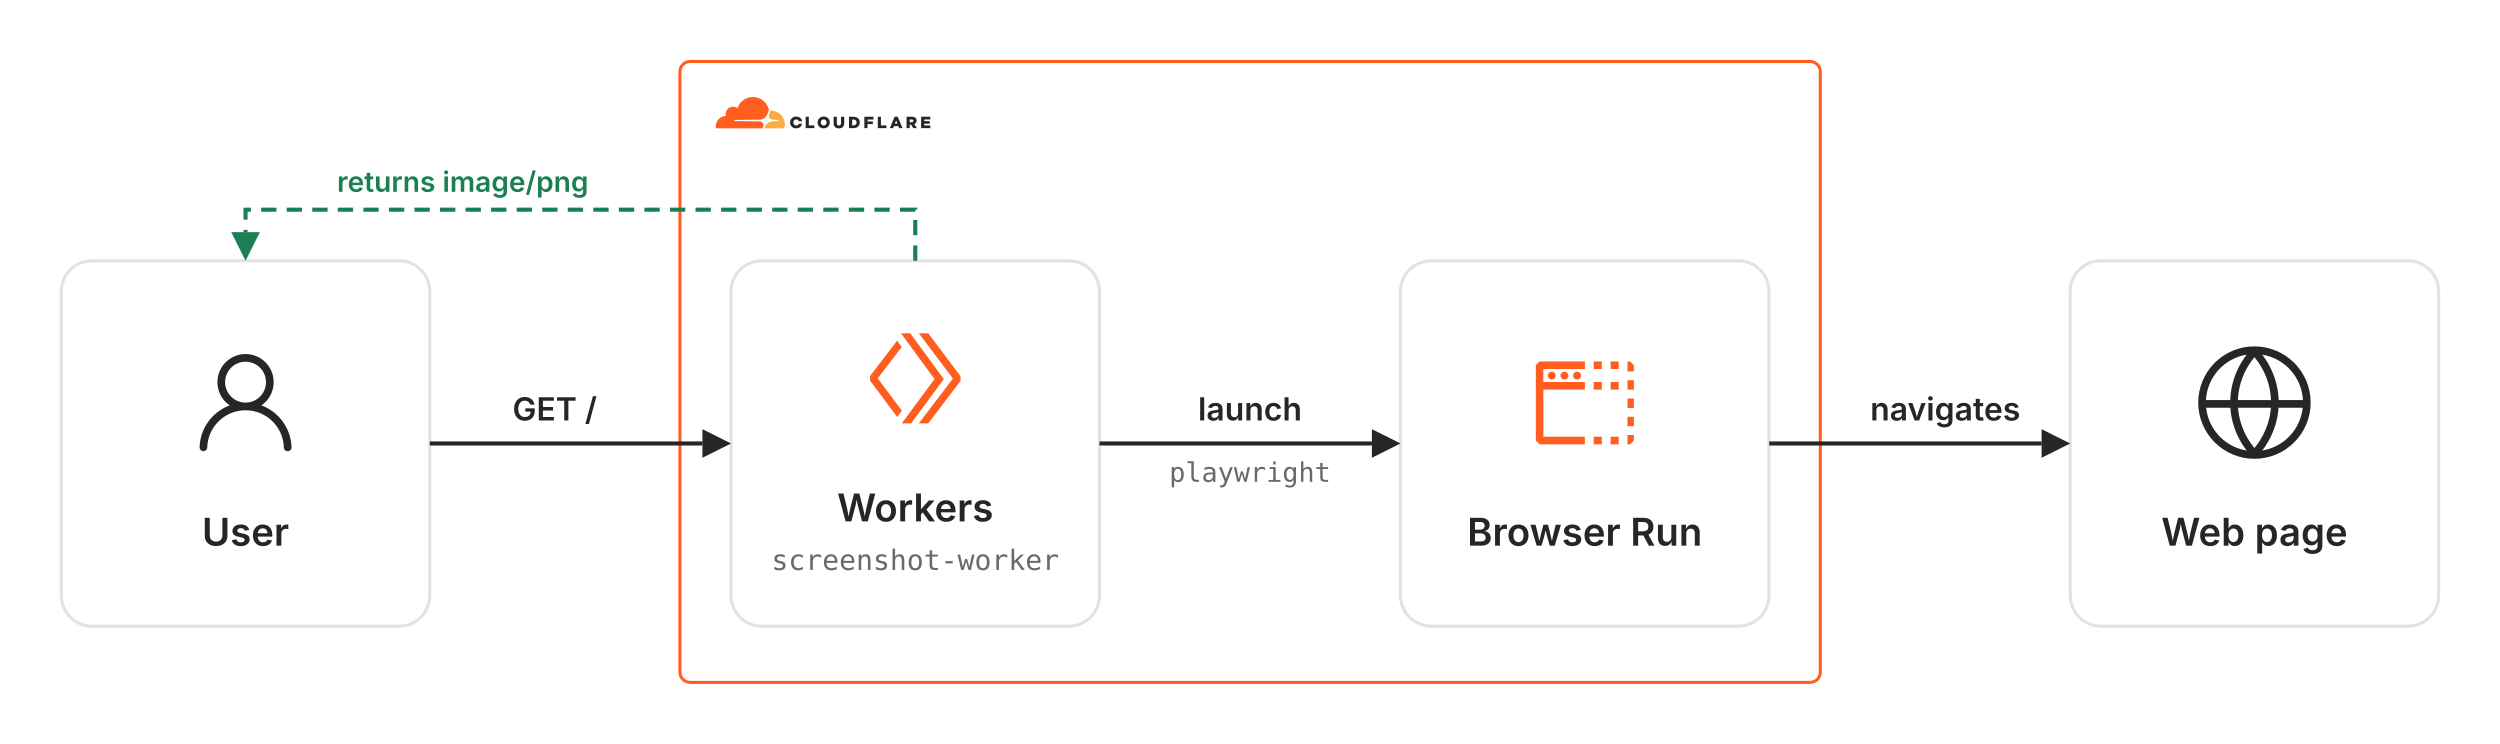
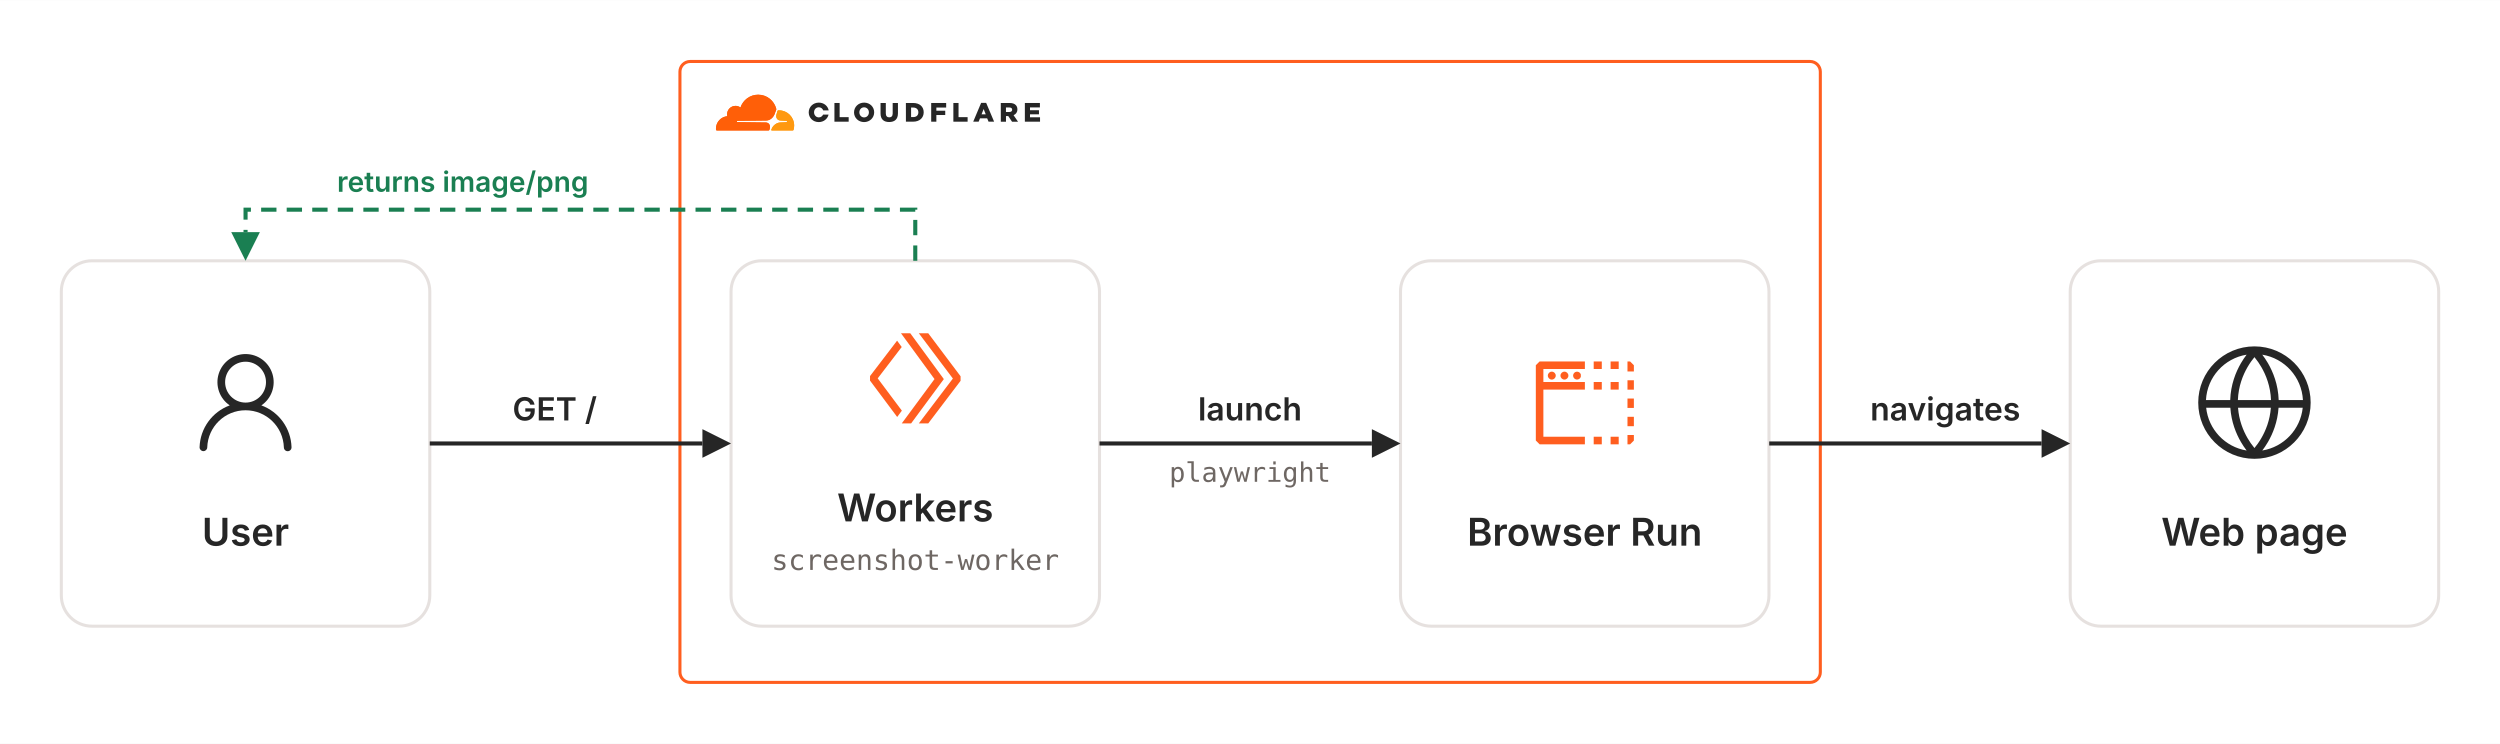
<svg xmlns="http://www.w3.org/2000/svg" width="978" height="291" viewBox="16.0 -4.0 978.4 291.0" style="background:#FFFFFF" role="img">
  <defs>
    <marker id="ar-174017" viewBox="0 0 10 10" refX="0" refY="5" markerWidth="7" markerHeight="7" orient="auto-start-reverse">
      <path d="M0 0 10 5 0 10z" fill="#262626" />
    </marker>
    <marker id="ok-174017" viewBox="0 0 10 10" refX="0" refY="5" markerWidth="7" markerHeight="7" orient="auto-start-reverse">
      <path d="M0 0 10 5 0 10z" fill="#1A7F52" />
    </marker>
  </defs>
  <rect x="16.0" y="-4.0" width="978.4" height="291.0" fill="#FFFFFF" />
  <rect x="282.1" y="20.0" width="446.3" height="243.0" rx="4" fill="none" stroke="#FF5E1F" stroke-width="1.2" />
-   <g transform="translate(296.1,33.9) scale(0.36221) translate(-0.09,-3.013)">
-     <g clip-path="url(#cf-a)">
-       <path d="m51.027 36.435.378-1.33c.459-1.573.288-3.038-.477-4.105-.702-.986-1.872-1.564-3.294-1.637l-26.907-.343a.526.526 0 0 1-.423-.226.544.544 0 0 1-.054-.489c.09-.262.35-.47.62-.479l27.151-.343c3.222-.145 6.705-2.776 7.929-5.977l1.547-4.07a.895.895 0 0 0 .063-.343c0-.064-.009-.127-.018-.19-1.745-7.948-8.81-13.89-17.242-13.89-7.775 0-14.38 5.046-16.747 12.054a7.947 7.947 0 0 0-5.589-1.555c-3.734.37-6.731 3.39-7.1 7.143a7.996 7.996 0 0 0 .207 2.795C4.978 23.63.09 28.649.09 34.807c0 .56.046 1.103.118 1.646a.525.525 0 0 0 .522.452l49.666.009h.018a.663.663 0 0 0 .612-.48Z" fill="#FF5E1F" />
-       <path d="M59.99 17.736c-.251 0-.495.01-.746.018a.248.248 0 0 0-.117.027.433.433 0 0 0-.27.29l-1.062 3.671c-.46 1.573-.288 3.038.477 4.105.702.986 1.872 1.565 3.293 1.637l5.733.344c.17.009.315.09.405.226a.546.546 0 0 1 .063.488c-.09.262-.351.47-.621.48l-5.958.343c-3.23.154-6.722 2.776-7.946 5.977l-.432 1.13a.32.32 0 0 0 .28.434h20.527a.56.56 0 0 0 .53-.398c.36-1.275.55-2.613.55-4.005 0-8.148-6.588-14.767-14.706-14.767Z" fill="#FBAD41" />
-       <path d="M97.309 24.363h3.392v9.323h5.94v2.984h-9.332V24.363ZM110.16 30.55v-.037c0-3.535 2.835-6.402 6.614-6.402 3.781 0 6.579 2.83 6.579 6.366v.036c0 3.536-2.834 6.402-6.614 6.402s-6.579-2.83-6.579-6.365Zm9.728 0v-.037c0-1.772-1.277-3.327-3.149-3.327-1.854 0-3.096 1.51-3.096 3.291v.036c0 1.773 1.278 3.328 3.131 3.328 1.873 0 3.114-1.51 3.114-3.291ZM127.51 31.272v-6.909h3.446v6.845c0 1.773.891 2.623 2.259 2.623 1.367 0 2.259-.805 2.259-2.532v-6.927h3.446V31.2c0 3.979-2.258 5.715-5.741 5.715-3.483-.018-5.669-1.79-5.669-5.642ZM144.123 24.363h4.724c4.375 0 6.912 2.532 6.912 6.086v.036c0 3.554-2.574 6.194-6.984 6.194h-4.652V24.363Zm4.779 9.287c2.033 0 3.375-1.121 3.375-3.11v-.037c0-1.971-1.35-3.11-3.375-3.11h-1.386v6.257h1.386ZM160.689 24.363h9.81v2.984h-6.407v2.098h5.795v2.83h-5.795v4.395h-3.403V24.363ZM175.225 24.363h3.392v9.323h5.931v2.984h-9.323V24.363ZM193.429 24.273h3.276l5.219 12.398h-3.645l-.891-2.198h-4.724l-.873 2.198h-3.572l5.21-12.398Zm2.97 7.542-1.368-3.5-1.386 3.5h2.754ZM206.289 24.363h5.796c1.871 0 3.168.498 3.987 1.338.719.706 1.088 1.655 1.088 2.867v.036c0 1.881-.999 3.129-2.519 3.78l2.924 4.295h-3.923l-2.467-3.725h-1.493v3.725h-3.393V24.363Zm5.633 5.905c1.152 0 1.819-.56 1.819-1.456v-.036c0-.968-.703-1.456-1.836-1.456h-2.223v2.957h2.24v-.009ZM222.057 24.363h9.853v2.903h-6.488v1.863h5.876v2.685h-5.876v1.953H232v2.903h-9.943V24.363ZM89.875 31.996c-.477 1.076-1.476 1.845-2.808 1.845-1.853 0-3.131-1.546-3.131-3.328v-.036c0-1.772 1.242-3.291 3.095-3.291 1.395 0 2.466.868 2.916 2.043h3.582c-.576-2.93-3.132-5.118-6.462-5.118-3.78 0-6.614 2.867-6.614 6.402v.037c0 3.535 2.799 6.366 6.578 6.366 3.231 0 5.76-2.107 6.426-4.929h-3.582v.01Z" fill="#262626" />
+   <g transform="translate(296.1,33.0) scale(0.4667)" fill="#FF5E1F">
+     <g clip-path="url(#8f4f27-cf-logo-clip0_746_2)">
+       <path fill="#ff9910" d="M53.12 13.125c6.997 0 12.668 5.708 12.668 12.75 0 1.255-.18 2.468-.516 3.614a.72.72 0 0 1-.694.511H46.953a.375.375 0 0 1-.348-.51l.337-.882c1.076-2.833 4.146-5.154 6.987-5.29l5.384-.277a.543.543 0 0 0 .514-.544.543.543 0 0 0-.51-.544l-5.056-.299c-2.718-.14-4.046-2.56-3.315-5.081l.842-2.902a.72.72 0 0 1 .646-.527q.34-.02.686-.019" />
+       <path fill="#ff5f08" d="M35.609 0c7.295 0 13.424 5.025 15.157 11.824.073.285.05.586-.054.862l-1.388 3.677c-1.076 2.833-3.842 5.29-6.97 5.29l-24.105.278a.533.533 0 0 0-.525.535c0 .293.234.531.524.535l23.765.316c2.724 0 4.046 2.56 3.316 5.081l-.307 1.061a.75.75 0 0 1-.716.541H.964a.71.71 0 0 1-.718-.646 11 11 0 0 1-.034-.854c0-5.476 4.166-9.973 9.482-10.456a7.2 7.2 0 0 1-.167-1.544c0-3.935 3.17-7.125 7.08-7.125 1.555 0 2.994.506 4.162 1.362C22.849 4.497 28.707 0 35.609 0" />
+       <path fill="#ff9910" d="M53.12 13.125c6.997 0 12.668 5.708 12.668 12.75 0 1.255-.18 2.468-.516 3.614a.72.72 0 0 1-.694.511H46.953a.375.375 0 0 1-.348-.51l.337-.882c1.076-2.833 4.146-5.154 6.987-5.29l5.384-.277a.543.543 0 0 0 .514-.544.543.543 0 0 0-.51-.544l-5.056-.299c-2.718-.14-4.046-2.56-3.315-5.081l.842-2.902a.72.72 0 0 1 .646-.527q.34-.02.686-.019" />
+       <path fill="#ff5f08" d="M35.609 0c7.295 0 13.424 5.025 15.157 11.824.073.285.05.586-.054.862l-1.388 3.677c-1.076 2.833-3.842 5.29-6.97 5.29l-24.105.278a.533.533 0 0 0-.525.535c0 .293.234.531.524.535l23.765.316c2.724 0 4.046 2.56 3.316 5.081l-.307 1.061a.75.75 0 0 1-.716.541H.964a.71.71 0 0 1-.718-.646 11 11 0 0 1-.034-.854c0-5.476 4.166-9.973 9.482-10.456a7.2 7.2 0 0 1-.167-1.544c0-3.935 3.17-7.125 7.08-7.125 1.555 0 2.994.506 4.162 1.362C22.849 4.497 28.707 0 35.609 0" />
    </g>
    <defs>
-       <clipPath id="cf-a">
-         <path d="M.092 2H232v35.929H.092z" fill="none" />
+       <clipPath id="8f4f27-cf-logo-clip0_746_2">
+         <path fill="#fff" d="M0 0h66v30H0z" />
      </clipPath>
    </defs>
+   </g>
+   <g transform="translate(332.5,36.1) scale(0.1305)" fill="#262626">
+     <path d="M77.102 1.1H92.701V43.6H119.802V57.2H77.102V1.1Z" fill="#262626" />
+     <path d="M135.898 29.3V29.2C135.898 13.1 148.898 0 166.198 0C183.498 0 196.298 12.9 196.298 29V29.2C196.298 45.3 183.298 58.4 165.998 58.4C148.798 58.3 135.898 45.4 135.898 29.3ZM180.498 29.3V29.2C180.498 21.1 174.698 14.1 166.098 14.1C157.598 14.1 151.898 21 151.898 29.1V29.3C151.898 37.4 157.698 44.4 166.198 44.4C174.798 44.3 180.498 37.4 180.498 29.3Z" fill="#262626" />
+     <path d="M215.398 32.6V1.1H231.198V32.3C231.198 40.4 235.298 44.2 241.498 44.2C247.698 44.2 251.798 40.5 251.798 32.7V1.1H267.598V32.2C267.598 50.3 257.298 58.2 241.298 58.2C225.398 58.3 215.398 50.2 215.398 32.6Z" fill="#262626" />
+     <path d="M291.398 1.1H313.098C333.098 1.1 344.798 12.6 344.798 28.8V29C344.798 45.2 332.998 57.2 312.798 57.2H291.498L291.398 1.1ZM313.298 43.4C322.598 43.4 328.798 38.3 328.798 29.2V29C328.798 20 322.598 14.8 313.298 14.8H306.998V43.3L313.298 43.4Z" fill="#262626" />
+     <path d="M367.297 1.1H412.197V14.8H382.797V24.3H409.397V37.2H382.797V57.2H367.297V1.1Z" fill="#262626" />
+     <path d="M433.797 1.1H449.297V43.6H476.497V57.2H433.797V1.1Z" fill="#262626" />
+     <path d="M517.097 0.699H532.097L555.997 57.199H539.297L535.197 47.199H513.597L509.597 57.199H493.297L517.097 0.699ZM530.797 35.099L524.597 19.199L518.297 35.099H530.797Z" fill="#262626" />
+     <path d="M576 1.1H602.5C611.1 1.1 617 3.3 620.8 7.2C624.1 10.4 625.8 14.7 625.8 20.3V20.5C625.8 29.1 621.2 34.8 614.3 37.7L627.7 57.3H609.7L598.4 40.3H591.6V57.3H576.1L576 1.1ZM601.8 28.1C607.1 28.1 610.1 25.5 610.1 21.5V21.2C610.1 16.8 606.9 14.6 601.7 14.6H591.5V28.1H601.8Z" fill="#262626" />
+     <path d="M648.203 1.1H693.303V14.4H663.603V22.8H690.503V35.1H663.603V44H693.703V57.2H648.203V1.1Z" fill="#262626" />
+     <path d="M43.1 35.9C40.9 40.8 36.3 44.3 30.3 44.3C21.8 44.3 16 37.2 16 29.2V29C16 20.9 21.7 14 30.2 14C36.6 14 41.5 17.9 43.5 23.3H59.9C57.3 9.9 45.5 0 30.3 0C13 0 0 13.1 0 29.2V29.4C0 45.5 12.8 58.4 30.1 58.4C44.9 58.4 56.5 48.8 59.5 36L43.1 35.9Z" fill="#262626" />
  </g>
  <rect x="40.0" y="98.0" width="144.2" height="143.0" rx="12" fill="#FFFFFF" stroke="#E6E1DF" stroke-width="1.2" />
  <g transform="translate(88.1,129.5) scale(2)" fill="#262626">
    <path d="M12 2.5a5.5 5.5 0 0 1 3.096 10.047 9.005 9.005 0 0 1 5.9 8.181.75.75 0 1 1-1.499.044 7.5 7.5 0 0 0-14.993 0 .75.75 0 0 1-1.5-.045 9.005 9.005 0 0 1 5.9-8.18A5.5 5.5 0 0 1 12 2.5ZM8 8a4 4 0 1 0 8 0 4 4 0 0 0-8 0Z" />
  </g>
  <text x="112.1" y="209.5" font-family="'Inter Variable', 'Inter', system-ui, -apple-system, 'Segoe UI', Roboto, sans-serif" font-size="15" fill="#262626" font-weight="600" text-anchor="middle">User</text>
  <rect x="302.1" y="98.0" width="144.2" height="143.0" rx="12" fill="#FFFFFF" stroke="#E6E1DF" stroke-width="1.2" />
  <g transform="translate(350.7,120.0) scale(0.9796)" fill="#FF5E1F">
    <path d="m18.63 37.418-9.645-12.9 9.592-12.533-1.852-2.527L5.917 23.595l-.015 1.808 10.86 14.542z" />
    <path d="M21.997 6.503h-3.712l13.387 18.3-13.072 17.7h3.735L35.4 24.81z" />
    <path d="M29.175 6.503h-3.758l13.598 18.082-13.598 17.918h3.765l12.908-17.01v-1.808z" />
  </g>
  <text x="374.2" y="200.0" font-family="'Inter Variable', 'Inter', system-ui, -apple-system, 'Segoe UI', Roboto, sans-serif" font-size="15" fill="#262626" font-weight="600" text-anchor="middle">Workers</text>
  <text x="374.2" y="219.0" font-family="'JetBrains Mono Variable', 'JetBrains Mono', ui-monospace, 'Cascadia Code', 'Source Code Pro', Menlo, Consolas, monospace" font-size="11" fill="#6E6763" font-weight="400" text-anchor="middle">screenshot-worker</text>
  <rect x="564.1" y="98.0" width="144.2" height="143.0" rx="12" fill="#FFFFFF" stroke="#E6E1DF" stroke-width="1.2" />
  <g transform="translate(612.6,129.5) scale(0.7385)" fill="#FF5E1F">
    <path d="M23.3 18.2a2.1 2.1 0 1 1-4.2 0 2.1 2.1 0 0 1 4.2 0m-6.7 0a2.1 2.1 0 1 1-4.2 0 2.1 2.1 0 0 1 4.2 0m13.3-.61a2.1 2.1 0 1 0 0 1.22zm28.1-1.6V12.7l-2-2h-1.39v5.29zm0 9.67v-4.99h-3.39v4.99zm0 9.67v-4.99h-3.39v4.99zM58 45v-4.99h-3.39V45zm-3.39 9.6H56l2-2v-2.93h-3.39zm-17.9-4H41v4h-4.29zm8.96 0h4.29v4h-4.29zm-8.96-29H41v4h-4.29zm8.96 0h4.29v4h-4.29zm4.29-6.9h-4.29v-4h4.29zm-8.96 0h-4.29v-4H41zm-8.96-4h-24l-2 2v39.9l2 2h24v-4h-22v-25h22v-4h-22v-6.9h22z" />
  </g>
  <text x="636.2" y="209.5" font-family="'Inter Variable', 'Inter', system-ui, -apple-system, 'Segoe UI', Roboto, sans-serif" font-size="15" fill="#262626" font-weight="600" text-anchor="middle">Browser Run</text>
  <rect x="826.2" y="98.0" width="144.2" height="143.0" rx="12" fill="#FFFFFF" stroke="#E6E1DF" stroke-width="1.2" />
  <g transform="translate(874.3,129.5) scale(2)" fill="#262626">
    <path d="M12 1c6.075 0 11 4.925 11 11s-4.925 11-11 11S1 18.075 1 12 5.925 1 12 1Zm3.241 10.5v-.001c-.1-2.708-.992-4.904-1.89-6.452a13.919 13.919 0 0 0-1.304-1.88L12 3.11l-.047.059c-.354.425-.828 1.06-1.304 1.88-.898 1.547-1.79 3.743-1.89 6.451Zm-12.728 0h4.745c.1-3.037 1.1-5.49 2.093-7.204.39-.672.78-1.233 1.119-1.673C6.11 3.329 2.746 7 2.513 11.5Zm18.974 0C21.254 7 17.89 3.329 13.53 2.623c.339.44.729 1.001 1.119 1.673.993 1.714 1.993 4.167 2.093 7.204ZM8.787 13c.182 2.478 1.02 4.5 1.862 5.953.382.661.818 1.29 1.304 1.88l.047.057.047-.059c.354-.425.828-1.06 1.304-1.88.842-1.451 1.679-3.471 1.862-5.951Zm-1.504 0H2.552a9.505 9.505 0 0 0 7.918 8.377 15.773 15.773 0 0 1-1.119-1.673C8.413 18.085 7.47 15.807 7.283 13Zm9.434 0c-.186 2.807-1.13 5.085-2.068 6.704-.39.672-.78 1.233-1.118 1.673A9.506 9.506 0 0 0 21.447 13Z" />
  </g>
  <text x="898.3" y="209.5" font-family="'Inter Variable', 'Inter', system-ui, -apple-system, 'Segoe UI', Roboto, sans-serif" font-size="15" fill="#262626" font-weight="600" text-anchor="middle">Web page</text>
  <line x1="184.2" y1="169.5" x2="290.9" y2="169.5" stroke="#262626" stroke-width="1.6" marker-end="url(#ar-174017)" />
  <text x="233.1" y="160.5" font-family="'Inter Variable', 'Inter', system-ui, -apple-system, 'Segoe UI', Roboto, sans-serif" font-size="12.5" fill="#262626" font-weight="600" text-anchor="middle">GET /</text>
  <line x1="446.3" y1="169.5" x2="552.9" y2="169.5" stroke="#262626" stroke-width="1.6" marker-end="url(#ar-174017)" />
  <text x="505.2" y="160.5" font-family="'Inter Variable', 'Inter', system-ui, -apple-system, 'Segoe UI', Roboto, sans-serif" font-size="12.5" fill="#262626" font-weight="600" text-anchor="middle">launch</text>
  <text x="505.2" y="184.5" font-family="'JetBrains Mono Variable', 'JetBrains Mono', ui-monospace, 'Cascadia Code', 'Source Code Pro', Menlo, Consolas, monospace" font-size="10.5" fill="#6E6763" font-weight="400" text-anchor="middle">playwright</text>
  <line x1="708.4" y1="169.5" x2="815.0" y2="169.5" stroke="#262626" stroke-width="1.6" marker-end="url(#ar-174017)" />
  <text x="777.3" y="160.5" font-family="'Inter Variable', 'Inter', system-ui, -apple-system, 'Segoe UI', Roboto, sans-serif" font-size="12.5" fill="#262626" font-weight="600" text-anchor="middle">navigates</text>
  <path d="M374.2 98.0 L374.2 78.0 L112.1 78.0 L112.1 86.8" fill="none" stroke="#1A7F52" stroke-width="1.6" stroke-dasharray="6 4" marker-end="url(#ok-174017)" />
  <text x="197.1" y="71.0" font-family="'Inter Variable', 'Inter', system-ui, -apple-system, 'Segoe UI', Roboto, sans-serif" font-size="11" fill="#1A7F52" font-weight="600" text-anchor="middle">returns image/png</text>
</svg>
